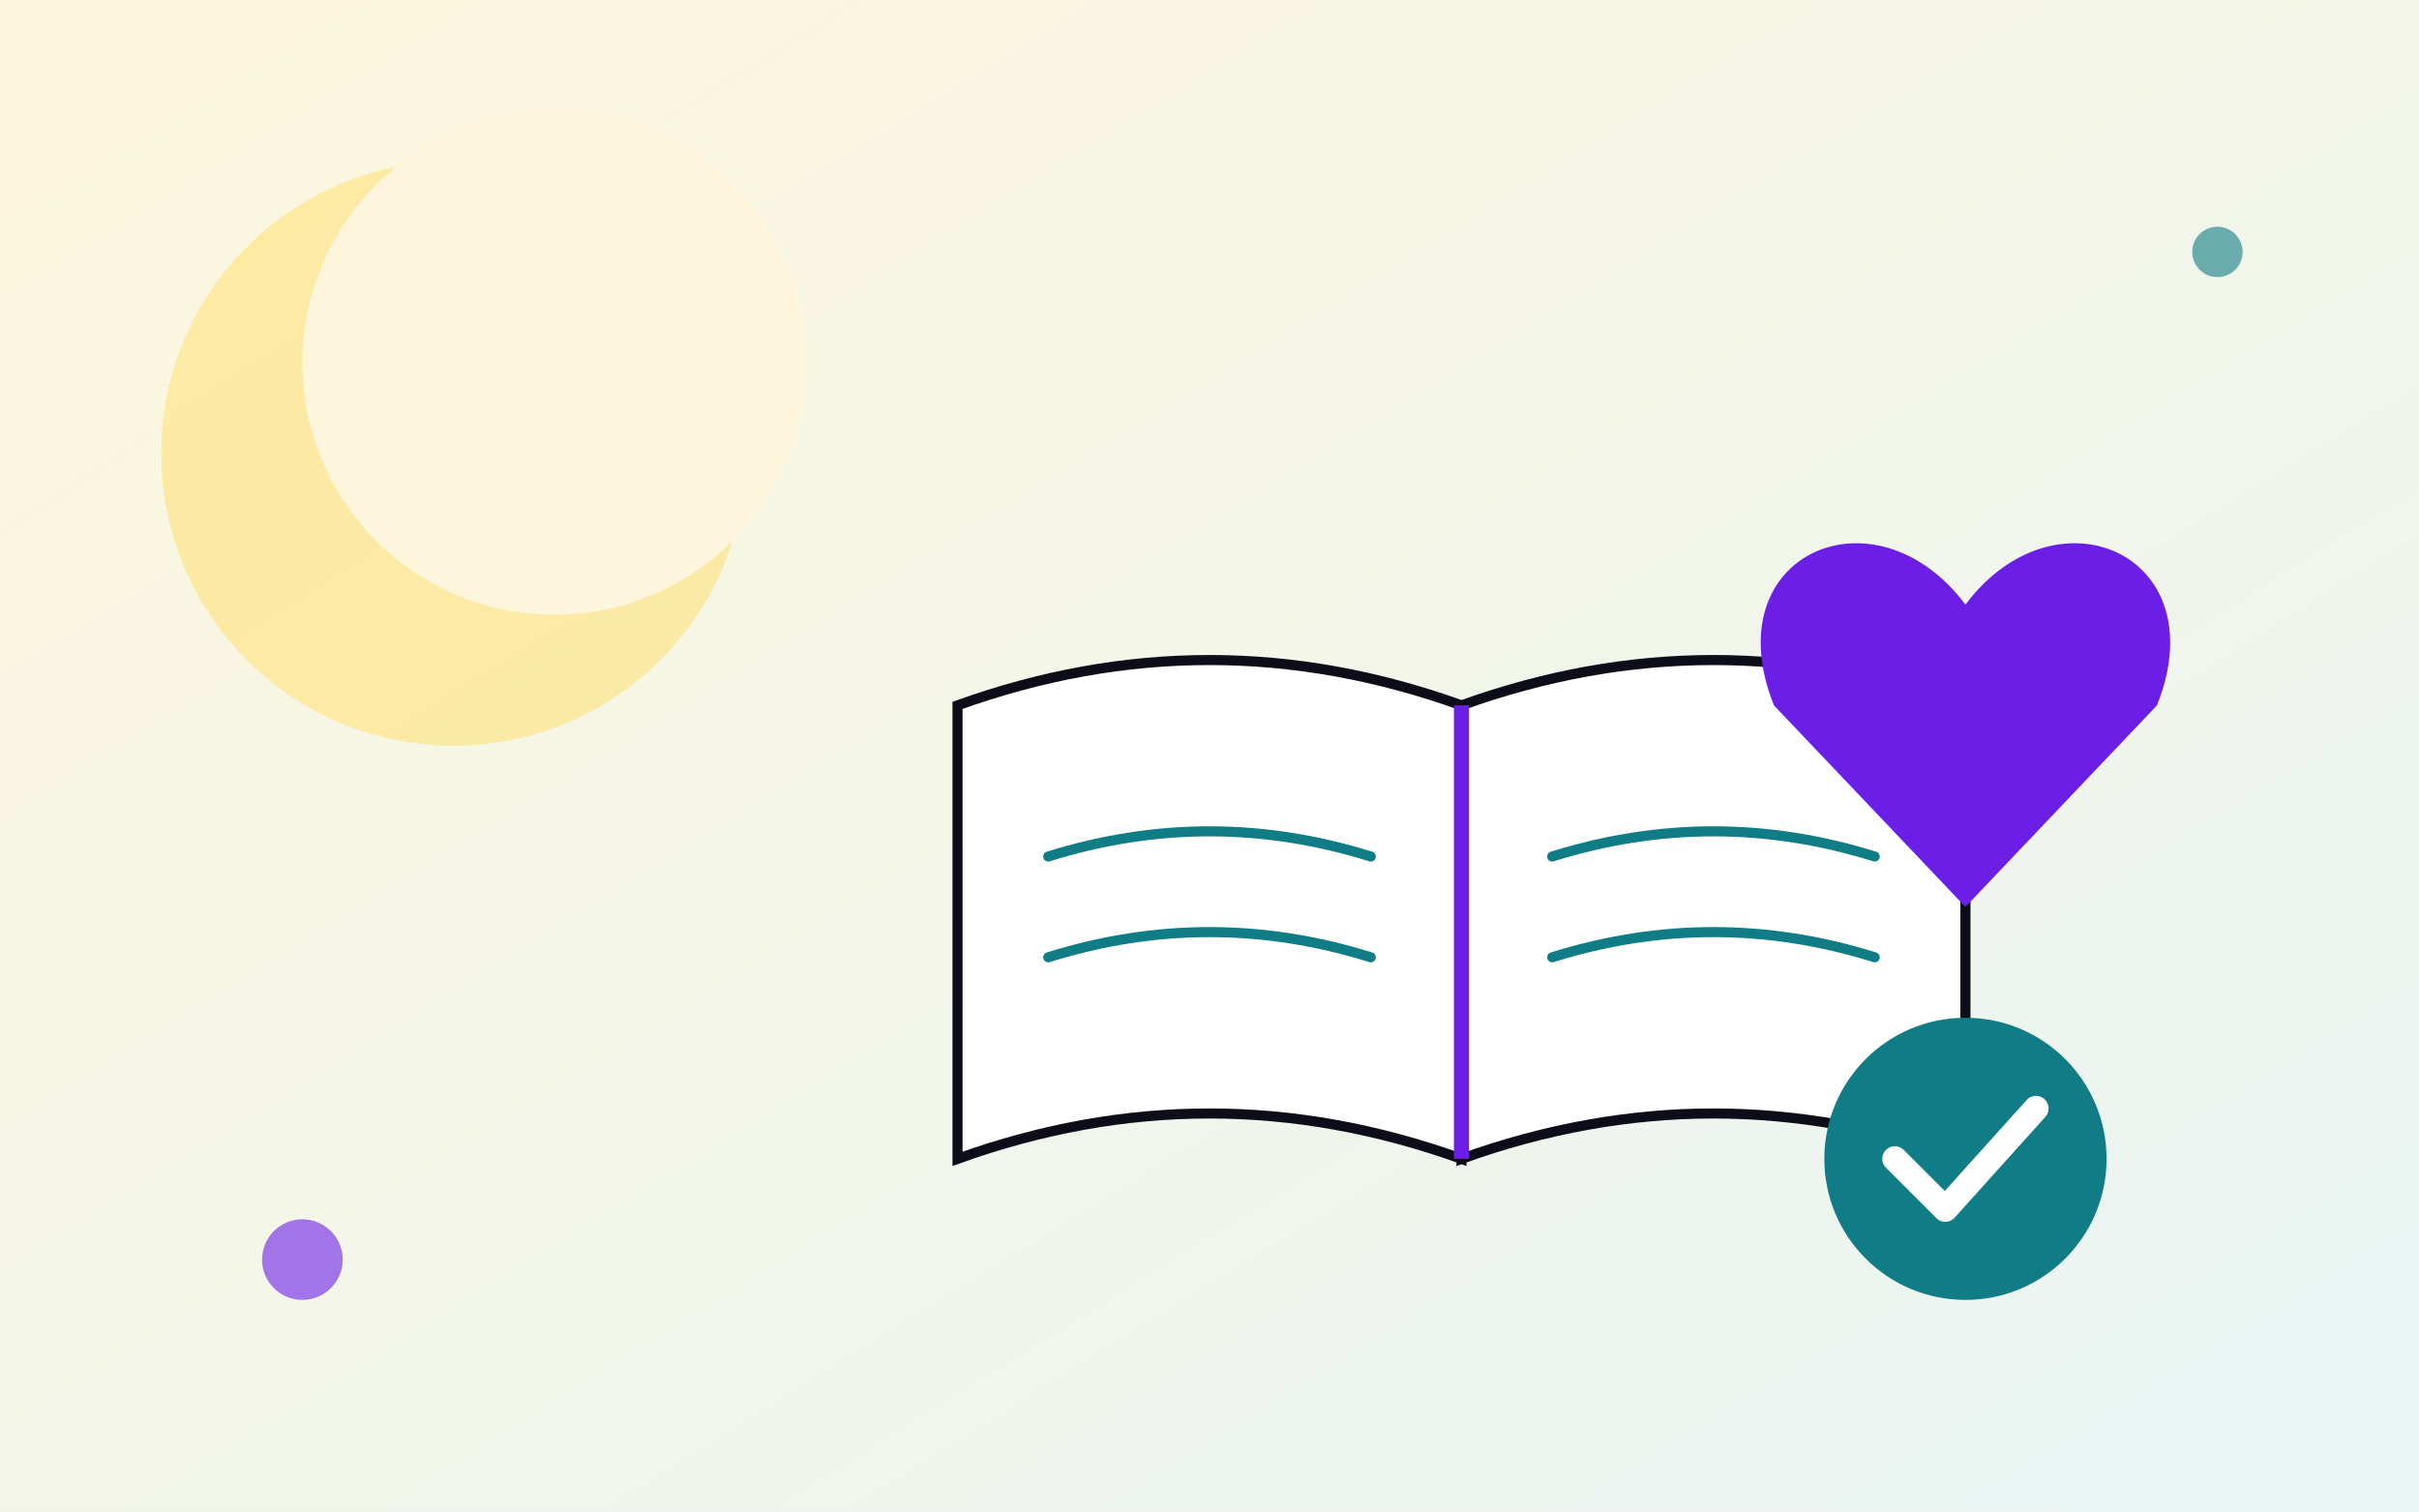
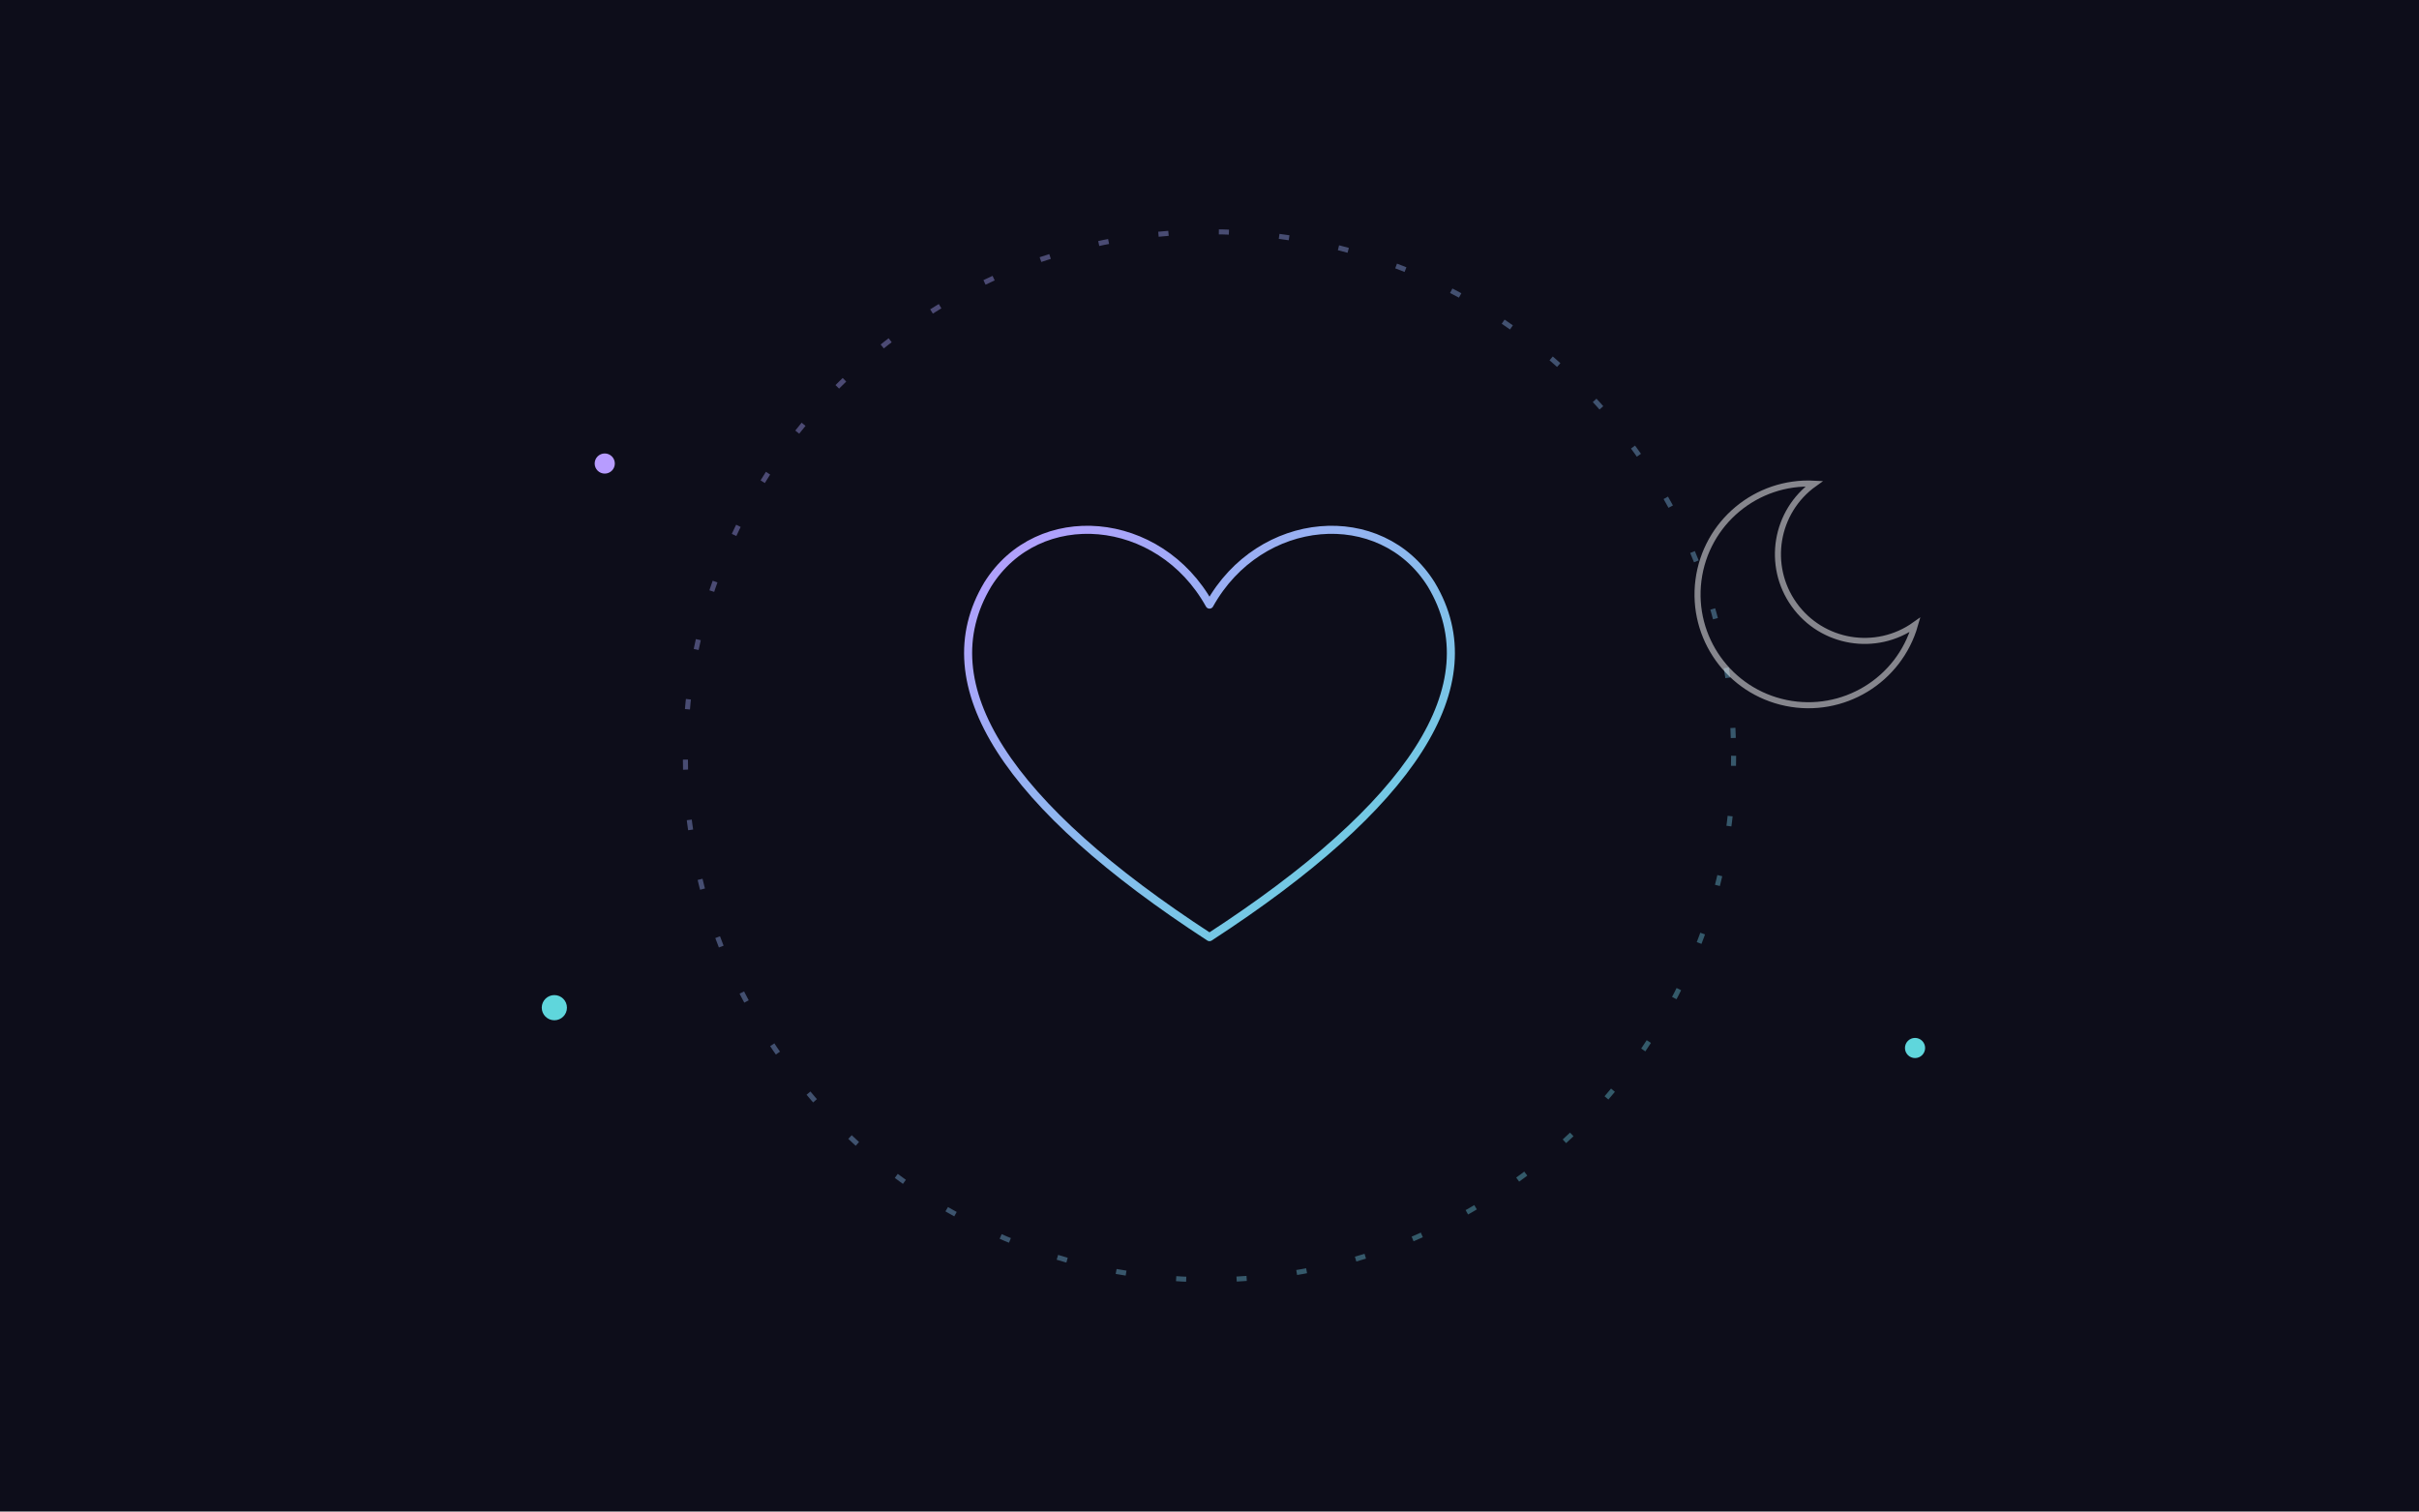
- <svg xmlns="http://www.w3.org/2000/svg" viewBox="0 0 480 300" role="img" aria-label="Luna, libro, corazón y marca de verificación en equilibrio">
+ <svg xmlns="http://www.w3.org/2000/svg" viewBox="0 0 480 300" role="img" aria-label="Icono animado de corazón con latido">
+   <style>
+     .ring { transform-origin: 240px 150px; animation: spin 20s linear infinite; }
+     .heart { animation: beat 2.4s ease-in-out infinite; transform-origin: 240px 150px; }
+     .moon { animation: float 5s ease-in-out infinite; transform-origin: 240px 150px; }
+     .dot { animation: twinkle 3s ease-in-out infinite; }
+     @keyframes spin { to { transform: rotate(360deg); } }
+     @keyframes beat { 0%,100% { transform: scale(1); } 15% { transform: scale(1.08); } 30% { transform: scale(1); } 45% { transform: scale(1.05); } }
+     @keyframes float { 0%,100% { transform: translateY(0); } 50% { transform: translateY(-6px); } }
+     @keyframes twinkle { 0%,100% { opacity: .25; } 50% { opacity: 1; } }
+   </style>
  <defs>
-     <linearGradient id="bgR" x1="0" y1="0" x2="1" y2="1">
-       <stop offset="0" stop-color="#fdf6dc" />
-       <stop offset="1" stop-color="#e9f5f5" />
+     <linearGradient id="gR" x1="0" y1="0" x2="1" y2="1">
+       <stop offset="0" stop-color="#b79cff" />
+       <stop offset="1" stop-color="#5fd6dc" />
    </linearGradient>
  </defs>
-   <rect width="480" height="300" fill="url(#bgR)" />
-   <circle cx="90" cy="90" r="58" fill="#fde68a" opacity="0.7" />
-   <circle cx="110" cy="72" r="50" fill="#fdf6dc" />
-   <g transform="translate(190 120)">
-     <path d="M0 20 Q50 2 100 20 L100 110 Q50 92 0 110 Z" fill="#ffffff" stroke="#0d0d1a" stroke-width="2" />
-     <path d="M100 20 Q150 2 200 20 L200 110 Q150 92 100 110 Z" fill="#ffffff" stroke="#0d0d1a" stroke-width="2" />
-     <path d="M100 20 L100 110" stroke="#6b1ee6" stroke-width="3" />
-     <path d="M18 50 Q50 40 82 50 M18 70 Q50 60 82 70 M118 50 Q150 40 182 50 M118 70 Q150 60 182 70" fill="none" stroke="#0f7c86" stroke-width="2" stroke-linecap="round" />
+   <rect width="480" height="300" fill="#0d0d1a" />
+   <circle class="ring" cx="240" cy="150" r="104" fill="none" stroke="url(#gR)" stroke-opacity="0.4" stroke-width="1" stroke-dasharray="2 10" />
+   <g class="heart">
+     <path d="M240 186 C200 160 184 136 196 116 C206 100 230 102 240 120 C250 102 274 100 284 116 C296 136 280 160 240 186 Z" fill="none" stroke="url(#gR)" stroke-width="1.6" stroke-linejoin="round" />
  </g>
-   <path d="M390 120 C372 96 340 110 352 140 L390 180 L428 140 C440 110 408 96 390 120 Z" fill="#6b1ee6" />
-   <circle cx="390" cy="230" r="28" fill="#0f7c86" />
-   <path d="M376 230 l10 10 l18 -20" fill="none" stroke="#ffffff" stroke-width="5" stroke-linecap="round" stroke-linejoin="round" />
-   <circle cx="60" cy="250" r="8" fill="#6b1ee6" opacity="0.6" />
-   <circle cx="440" cy="50" r="5" fill="#0f7c86" opacity="0.6" />
+   <g class="moon">
+     <path d="M360 96 A22 22 0 1 0 380 124 A17 17 0 1 1 360 96 Z" fill="none" stroke="#ffffff" stroke-opacity="0.5" stroke-width="1.2" />
+   </g>
+   <circle class="dot" cx="110" cy="200" r="2.5" fill="#5fd6dc" />
+   <circle class="dot" cx="120" cy="92" r="2" fill="#b79cff" style="animation-delay:-1s" />
+   <circle class="dot" cx="380" cy="208" r="2" fill="#5fd6dc" style="animation-delay:-2s" />
</svg>
